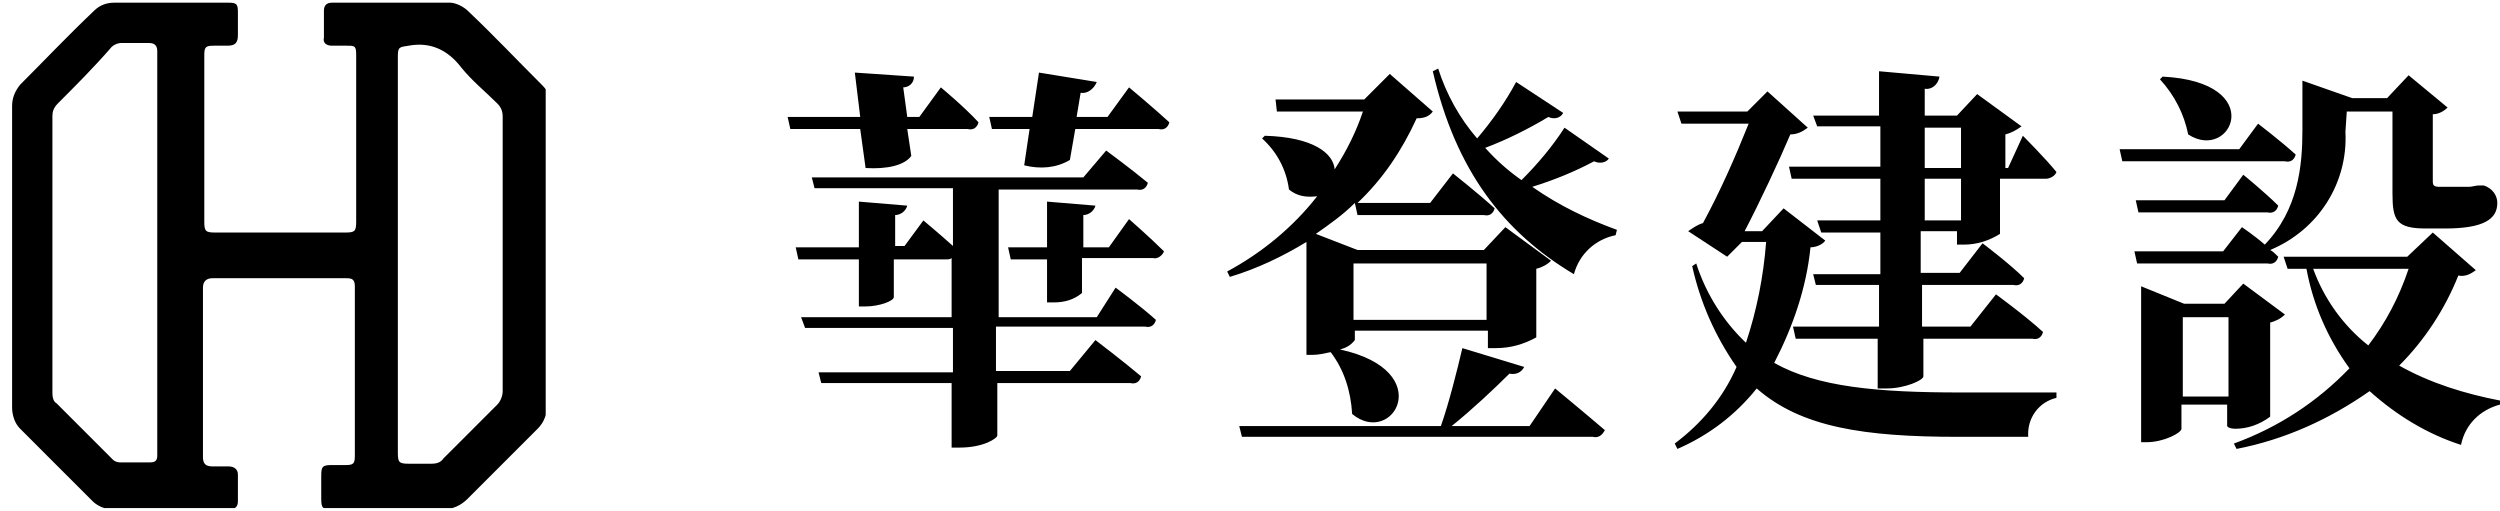
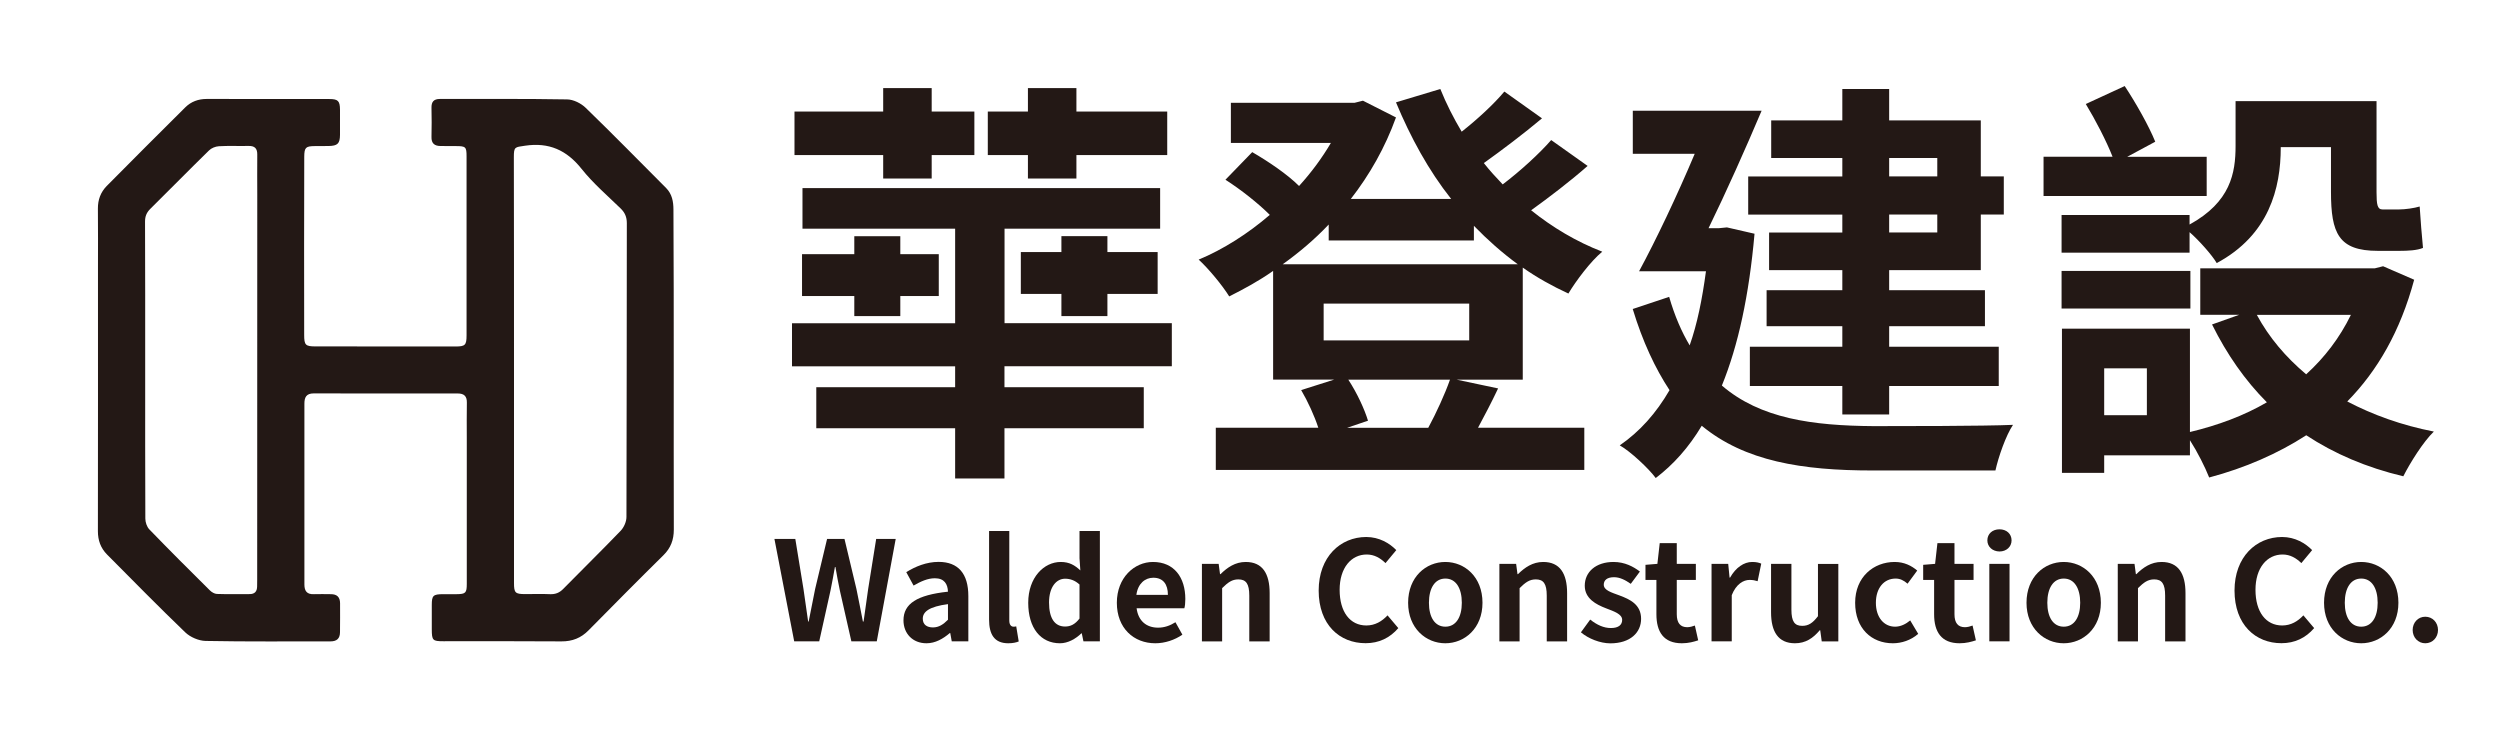
- <svg xmlns="http://www.w3.org/2000/svg" xmlns:xlink="http://www.w3.org/1999/xlink" version="1.1" id="HD_logo.svg" x="0px" y="0px" viewBox="0 0 186 38" style="enable-background:new 0 0 186 38;" xml:space="preserve">
+ <svg xmlns="http://www.w3.org/2000/svg" xmlns:xlink="http://www.w3.org/1999/xlink" version="1.1" id="圖層_1" x="0px" y="0px" viewBox="0 0 3314.7 981.3" style="enable-background:new 0 0 3314.7 981.3;" xml:space="preserve">
  <style type="text/css">
- 	.st0{clip-path:url(#SVGID_2_);}
- 	.st1{fill-rule:evenodd;clip-rule:evenodd;}
+ 	.st0{fill:#231815;}
</style>
  <g>
    <defs>
-       <rect id="SVGID_1_" x="0.6" y="0.1" width="40" height="37.7" />
+       <path id="SVGID_1_" d="M893.3,491c0,70.4-0.1,140.7,0.1,211.1c0,13.6-4,24.5-13.9,34.2c-33.3,32.8-66.2,66.1-99.1,99.4    c-10,10.2-21.6,14.8-36,14.7c-52.2-0.4-104.3-0.2-156.5-0.2c-14.3,0-15.3-1.1-15.4-15.7c0-10.8,0-21.5,0-32.3    c0-12.6,1.8-14.3,14.8-14.4c6.1,0,12.1,0,18.2,0c11.8-0.1,13.4-1.7,13.4-13.5c0-64.6,0-129.3,0-193.9c0-15.5-0.2-31,0.1-46.5    c0.2-8.7-3.8-12.2-12.1-12.2c-63.6,0-127.2,0.1-190.9-0.1c-10,0-12.5,5.3-12.4,14.1c0.1,79.8,0.1,159.5,0,239.3    c0,8.7,3.4,13.2,12.6,12.8c7.4-0.3,14.8,0,22.2,0c8.3-0.1,12.5,3.8,12.5,12.2c0,12.8,0.1,25.6-0.1,38.4c-0.1,8.2-4.2,12-12.7,12    c-55.2-0.1-110.4,0.5-165.6-0.6c-9.1-0.2-20.2-5-26.8-11.3c-35.2-33.8-69.4-68.7-103.8-103.3c-8.4-8.5-12.1-18.7-12.1-30.9    c0.2-116.5,0.1-232.9,0.1-349.4c0-26.1,0.2-52.2-0.1-78.2c-0.1-11.8,3.6-21.8,11.7-30.1c34.6-34.9,69.3-69.7,104.2-104.3    c7.7-7.6,17.3-11.1,28.3-11.1c54.2,0.1,108.4,0,162.6,0.1c11.6,0,14.1,2.5,14.2,14.2c0.1,11.1,0.1,22.2,0,33.3    c-0.1,11.6-3.2,14.6-15.2,14.8c-6.1,0.1-12.1,0-18.2,0.1c-12,0.1-13.9,1.8-14,14.1c-0.1,39.4-0.2,78.8-0.2,118.1    c0,39.4,0,78.8,0.1,118.1c0,13.5,1.7,15.3,15,15.3c61.9,0.1,123.9,0.1,185.8,0.1c12.7,0,14.5-1.9,14.5-14.8    c0-79.1,0-158.2,0-237.3c0-12.6-1.1-13.6-14.1-13.6c-6.7,0-13.5-0.1-20.2-0.1c-8.1,0-12.5-3.4-12.2-12.2c0.3-12.8,0.3-25.6,0-38.4    c-0.2-7.9,2.9-11.8,11.2-11.8c56.2,0.1,112.4-0.4,168.6,0.6c8.4,0.1,18.6,5.2,24.8,11.3c36,34.9,71.1,70.7,106.5,106.2    c7.9,8,9.7,18,9.7,28.8C893.3,348.9,893.3,419.9,893.3,491z M681.5,490.3c0,94.2,0,188.5,0,282.7c0,13,1.6,14.6,14.4,14.7    c11.1,0,22.2-0.4,33.3,0.1c7.3,0.3,12.7-1.9,17.8-7.2c25.2-25.7,51-50.9,75.9-76.8c4.3-4.5,7.7-12.1,7.7-18.3    c0.4-129.9,0.3-259.8,0.5-389.7c0-8.1-2.6-14-8.3-19.5c-17.6-17.1-36.5-33.3-51.7-52.4c-19.9-25-43.4-35.4-75-30.7    c-13.6,2-14.8,1.3-14.8,15.4C681.5,302.5,681.5,396.4,681.5,490.3z M192.5,490.7c0,65.6-0.1,131.2,0.2,196.9    c0,4.8,2,10.8,5.2,14.2c26.4,27.3,53.3,54.2,80.3,80.9c2.4,2.4,6.2,4.7,9.4,4.8c14.5,0.5,28.9,0.2,43.4,0.2c6.7,0,9.8-3.5,9.9-10    c0-3,0.1-6.1,0.1-9.1c0.1-170.1,0.1-340.1,0.1-510.2c0-17.8-0.2-35.7,0-53.5c0.1-8.1-3.4-11.6-11.6-11.4    c-13.1,0.3-26.3-0.4-39.4,0.4c-4.5,0.3-9.8,2.4-13,5.6C251,225,225.3,251.2,199.2,277c-4.9,4.9-6.9,9.9-6.9,16.8    C192.6,359.5,192.5,425.1,192.5,490.7z" />
    </defs>
-     <clipPath id="SVGID_2_">
+     <use xlink:href="#SVGID_1_" style="overflow:visible;fill:#231815;" />
+     <clipPath id="SVGID_00000042010934479749442580000005290773163699166093_">
      <use xlink:href="#SVGID_1_" style="overflow:visible;" />
    </clipPath>
-     <path class="st0" d="M40.7,19c0,3.7,0,7.4,0,11.1c0,0.7-0.2,1.3-0.7,1.8c-1.7,1.7-3.5,3.5-5.2,5.2c-0.5,0.5-1.1,0.8-1.9,0.8   c-2.7,0-5.5,0-8.2,0c-0.7,0-0.8-0.1-0.8-0.8c0-0.6,0-1.1,0-1.7c0-0.7,0.1-0.8,0.8-0.8c0.3,0,0.6,0,1,0c0.6,0,0.7-0.1,0.7-0.7   c0-3.4,0-6.8,0-10.2c0-0.8,0-1.6,0-2.4c0-0.5-0.2-0.6-0.6-0.6c-3.3,0-6.7,0-10,0c-0.5,0-0.7,0.3-0.7,0.7c0,4.2,0,8.4,0,12.6   c0,0.5,0.2,0.7,0.7,0.7c0.4,0,0.8,0,1.2,0c0.4,0,0.7,0.2,0.7,0.6c0,0.7,0,1.3,0,2c0,0.4-0.2,0.6-0.7,0.6c-2.9,0-5.8,0-8.7,0   c-0.5,0-1.1-0.3-1.4-0.6c-1.8-1.8-3.6-3.6-5.4-5.4c-0.4-0.4-0.6-1-0.6-1.6c0-6.1,0-12.2,0-18.3c0-1.4,0-2.7,0-4.1   c0-0.6,0.2-1.1,0.6-1.6c1.8-1.8,3.6-3.7,5.5-5.5c0.4-0.4,0.9-0.6,1.5-0.6c2.8,0,5.7,0,8.5,0c0.6,0,0.7,0.1,0.7,0.7   c0,0.6,0,1.2,0,1.7c0,0.6-0.2,0.8-0.8,0.8c-0.3,0-0.6,0-1,0c-0.6,0-0.7,0.1-0.7,0.7c0,2.1,0,4.1,0,6.2c0,2.1,0,4.1,0,6.2   c0,0.7,0.1,0.8,0.8,0.8c3.2,0,6.5,0,9.7,0c0.7,0,0.8-0.1,0.8-0.8c0-4.1,0-8.3,0-12.4c0-0.7-0.1-0.7-0.7-0.7c-0.4,0-0.7,0-1.1,0   c-0.4,0-0.7-0.2-0.6-0.6c0-0.7,0-1.3,0-2c0-0.4,0.2-0.6,0.6-0.6c2.9,0,5.9,0,8.8,0c0.4,0,1,0.3,1.3,0.6c1.9,1.8,3.7,3.7,5.6,5.6   c0.4,0.4,0.5,0.9,0.5,1.5C40.7,11.5,40.7,15.2,40.7,19 M29.6,18.9c0,4.9,0,9.9,0,14.8c0,0.7,0.1,0.8,0.8,0.8c0.6,0,1.2,0,1.7,0   c0.4,0,0.7-0.1,0.9-0.4c1.3-1.3,2.7-2.7,4-4c0.2-0.2,0.4-0.6,0.4-1c0-6.8,0-13.6,0-20.4c0-0.4-0.1-0.7-0.4-1   C36.1,6.8,35.1,6,34.3,5c-1-1.3-2.3-1.9-3.9-1.6c-0.7,0.1-0.8,0.1-0.8,0.8C29.6,9.1,29.6,14,29.6,18.9 M3.9,19c0,3.4,0,6.9,0,10.3   c0,0.3,0.1,0.6,0.3,0.7c1.4,1.4,2.8,2.8,4.2,4.2c0.1,0.1,0.3,0.2,0.5,0.2c0.8,0,1.5,0,2.3,0c0.4,0,0.5-0.2,0.5-0.5   c0-0.2,0-0.3,0-0.5c0-8.9,0-17.8,0-26.8c0-0.9,0-1.9,0-2.8c0-0.4-0.2-0.6-0.6-0.6c-0.7,0-1.4,0-2.1,0c-0.2,0-0.5,0.1-0.7,0.3   C7,5,5.6,6.4,4.3,7.7C4,8,3.9,8.3,3.9,8.6C3.9,12.1,3.9,15.5,3.9,19" />
  </g>
-   <path id="華登建設" class="st1" d="M64.4,12.5c1.6,0.1,2.9-0.2,3.4-0.9l-0.3-2h4.5c0.4,0.1,0.7-0.1,0.8-0.5  C71.8,8,70,6.5,70,6.5l-1.6,2.2h-0.9l-0.3-2.2C67.6,6.5,68,6.2,68,5.7l-4.4-0.3L64,8.7h-5.4l0.2,0.9h5.2L64.4,12.5z M81.6,23.6h-7.3  v-9.5h10.3c0.4,0.1,0.7-0.1,0.8-0.5c-1.2-1-3.1-2.4-3.1-2.4l-1.7,2H60.4l0.2,0.8h10.3v4.3c-1-0.9-2.2-1.9-2.2-1.9l-1.4,1.9h-0.7V16  c0.4,0,0.8-0.3,0.9-0.7L63.9,15v3.4h-4.7l0.2,0.9h4.5v3.5h0.5c1,0,2.1-0.4,2.1-0.7v-2.8h3.9c0.1,0,0.3,0,0.4-0.1v4.4H59.6l0.3,0.8  h11v3.3h-10l0.2,0.8h9.7v4.8h0.6c1.8,0,2.8-0.7,2.8-0.9v-3.9h9.9c0.4,0.1,0.7-0.1,0.8-0.5c-1.3-1.1-3.4-2.7-3.4-2.7l-1.9,2.3h-5.5  v-3.3h11.1c0.4,0.1,0.7-0.1,0.8-0.5c-1.1-1-3-2.4-3-2.4L81.6,23.6z M82.5,18.4h-1.9V16c0.4,0,0.8-0.3,0.9-0.7L77.9,15v3.4h-2.9  l0.2,0.9h2.7v3.2h0.5c0.8,0,1.5-0.2,2.1-0.7v-2.6h5.3c0.3,0.1,0.7-0.2,0.8-0.5c-1-1-2.6-2.4-2.6-2.4L82.5,18.4z M82.4,8.7h-2.3  l0.3-1.8c0.5,0.1,1-0.3,1.2-0.8l-4.3-0.7l-0.5,3.3h-3.2l0.2,0.9h2.8l-0.4,2.7c1.2,0.3,2.4,0.2,3.4-0.4l0.4-2.3h6.2  c0.4,0.1,0.7-0.1,0.8-0.5C85.8,8,84,6.5,84,6.5L82.4,8.7z M110.6,19.6v4.2h-9.9v-4.2H110.6L110.6,19.6z M97.2,26.4h0.5  c0.4,0,0.8-0.1,1.3-0.2c1,1.3,1.5,2.9,1.6,4.6c3,2.5,6.4-3.2-0.9-4.8c0.4-0.1,0.8-0.3,1.1-0.7v-0.7h9.9v1.3h0.6c1.1,0,2.1-0.3,3-0.8  v-5.1c0.4-0.1,0.8-0.3,1.1-0.6l-3.4-2.5l-1.6,1.7h-9.4l-3.1-1.2c1-0.7,2-1.4,2.9-2.3L101,16h9.4c0.4,0.1,0.7-0.1,0.8-0.5  c-1.2-1.1-3.1-2.6-3.1-2.6l-1.7,2.2h-5.4c1.9-1.8,3.3-3.9,4.4-6.3c0.5,0,0.9-0.1,1.2-0.5l-3.2-2.8l-1.9,1.9h-6.6L95,8.3h6.4  c-0.5,1.5-1.2,2.9-2.1,4.3c-0.1-1.2-1.6-2.4-5.2-2.5l-0.2,0.2c1.1,1,1.8,2.3,2,3.8c0.6,0.5,1.3,0.6,2.1,0.5  c-1.8,2.3-4.1,4.2-6.7,5.6l0.2,0.4c2-0.6,3.9-1.5,5.7-2.6L97.2,26.4L97.2,26.4z M113.8,31.7H108c1.5-1.2,3.2-2.8,4.3-3.9  c0.5,0.1,0.9-0.1,1.1-0.5l-4.6-1.4c-0.4,1.7-1,4.1-1.6,5.8h-15l0.2,0.8h26.1c0.4,0.1,0.7-0.1,0.9-0.5c-1.4-1.2-3.7-3.1-3.7-3.1  L113.8,31.7z M116.4,9.5c-0.9,1.4-2,2.7-3.2,3.9c-1-0.7-1.9-1.5-2.7-2.4c1.6-0.6,3.2-1.4,4.7-2.3c0.4,0.2,0.9,0.1,1.1-0.3l-3.5-2.3  c-0.8,1.5-1.8,2.9-2.9,4.2c-1.3-1.5-2.3-3.3-2.9-5.2l-0.4,0.2c1.7,7.4,5.3,12,10.5,15.1c0.4-1.5,1.6-2.6,3.1-2.9l0.1-0.4  c-2.2-0.8-4.3-1.8-6.3-3.2c1.6-0.5,3.1-1.1,4.6-1.9c0.4,0.2,0.9,0.1,1.1-0.2L116.4,9.5z M132.7,15.5l-1.6,1.7h-1.3  c1.1-2.1,2.6-5.3,3.4-7.2c0.5,0,0.9-0.2,1.3-0.5l-3-2.7l-1.5,1.5h-5.2l0.3,0.9h5c-1,2.5-2.1,5-3.4,7.4c-0.4,0.1-0.8,0.4-1.1,0.6  l2.9,1.9l1.1-1.1h1.8c-0.2,2.6-0.7,5.1-1.5,7.5c-1.7-1.6-3-3.7-3.7-5.9l-0.3,0.2c0.6,2.7,1.7,5.2,3.3,7.5c-1,2.3-2.6,4.2-4.6,5.7  l0.2,0.4c2.3-1,4.3-2.5,5.9-4.5c3.3,2.9,8,3.6,15,3.6h5.2c-0.1-1.4,0.8-2.6,2.1-2.9v-0.4c-1.9,0-5.5,0-7.1,0  c-6.2,0-10.7-0.4-13.9-2.2c1.4-2.7,2.4-5.6,2.7-8.6c0.4,0,0.9-0.2,1.1-0.5L132.7,15.5z M145.9,16.4h-2.7v-3.1h2.7V16.4z M143.2,9.5  h2.7v3h-2.7V9.5z M149.4,12.5h-0.2V10c0.4-0.1,0.8-0.3,1.2-0.6L147.1,7l-1.5,1.6h-2.4v-2c0.5,0.1,1-0.3,1.1-0.9l-4.5-0.4v3.3h-4.9  l0.3,0.8h4.7v3h-6.8l0.2,0.9h6.6v3.1h-4.7l0.3,0.9h4.4v3.1h-5l0.2,0.8h4.7v3.1h-6.4l0.2,0.9h6.1v3.7h0.7c1.3,0,2.7-0.6,2.7-0.9v-2.8  h8.1c0.4,0.1,0.7-0.1,0.8-0.5c-1.3-1.2-3.5-2.8-3.5-2.8l-1.9,2.4h-3.6v-3.1h6.8c0.4,0.1,0.7-0.1,0.8-0.5c-1.1-1.1-3.1-2.6-3.1-2.6  l-1.7,2.2h-2.9v-3.1h2.7v1h0.5c1,0,1.9-0.3,2.7-0.8v-4.1h3.4c0.3,0,0.7-0.2,0.8-0.5c-0.8-1-2.5-2.7-2.5-2.7L149.4,12.5z M160.7,5.9  c1.1,1.2,1.8,2.6,2.1,4.1c3.2,2.1,6-3.9-1.9-4.3L160.7,5.9z M166.6,11.1h-8.9l0.2,0.9H170c0.4,0.1,0.7-0.1,0.8-0.5  c-1.1-1-2.8-2.3-2.8-2.3L166.6,11.1z M158.9,14.9l0.2,0.9h9.6c0.4,0.1,0.7-0.1,0.8-0.5c-1-1-2.6-2.3-2.6-2.3l-1.4,1.9H158.9  L158.9,14.9z M174.6,8.3h3.4v6.1c0,2,0.3,2.6,2.5,2.6h1.4c2.9,0,3.9-0.7,3.9-1.9c0-0.6-0.4-1.1-1-1.3l-0.1,0h-0.3  c-0.2,0-0.5,0.1-0.7,0.1c-0.1,0-0.4,0-0.6,0h-1.6c-0.4,0-0.5-0.1-0.5-0.4v-5c0.4,0,0.8-0.2,1.1-0.5l-2.9-2.4l-1.6,1.7h-2.6l-3.7-1.3  v3.7c0,2.6-0.3,5.9-2.8,8.5c-0.8-0.7-1.7-1.3-1.7-1.3l-1.4,1.8h-6.6l0.2,0.9h9.7c0.4,0.1,0.7-0.1,0.8-0.5c-0.2-0.2-0.4-0.4-0.6-0.5  c3.6-1.5,5.8-5,5.6-8.8L174.6,8.3L174.6,8.3z M162.4,29.5v-5.9h3.4v5.9H162.4z M166.3,31.9c0.9,0,1.8-0.3,2.6-0.9v-7  c0.4-0.1,0.8-0.3,1.1-0.6l-3.1-2.3l-1.4,1.5h-3l-3.2-1.3v11.6h0.4c1.3,0,2.6-0.7,2.6-1v-1.8h3.4v1.6  C165.8,31.9,166.3,31.9,166.3,31.9z M179.2,20c-0.7,2.1-1.7,4-3,5.7c-1.9-1.5-3.3-3.5-4.1-5.7H179.2z M181,17.3l-1.9,1.8h-9.2  l0.3,0.9h1.4c0.5,2.7,1.6,5.2,3.2,7.4c-2.4,2.5-5.3,4.4-8.6,5.6l0.2,0.4c3.6-0.7,6.9-2.2,9.9-4.3c2,1.8,4.3,3.2,6.8,4  c0.3-1.5,1.4-2.6,2.9-3l0-0.3c-2.6-0.5-5.2-1.3-7.5-2.6c1.9-1.9,3.4-4.2,4.4-6.7c0.5,0.1,0.9-0.1,1.3-0.4L181,17.3z" />
+   <g>
+     <path class="st0" d="M1331.8,485.7v27.7h184.7v54.4h-184.7v66.6h-65.4v-66.6h-184.1v-54.4h184.1v-27.7h-216.3v-57.1h216.3V303.2   H1064v-53.8h474.2v53.8h-206.3v125.3h221.8v57.1H1331.8z M1171,205.6h-117.6v-57.7H1171v-31.1h64.3v31.1h56.6v57.7h-56.6v31.1H1171   V205.6z M1193.7,313.2V337h51v55.5h-51v26.6h-61v-26.6h-69.3V337h69.3v-23.8H1193.7z M1362.9,205.6h-53.2v-57.7h53.2v-31.1h64.3   v31.1h120.4v57.7h-120.4v31.1h-64.3V205.6z M1407.3,419.1v-29.4h-53.8v-55.5h53.8v-21.1h61v21.1h66.6v55.5h-66.6v29.4H1407.3z" />
+     <path class="st0" d="M2019,503.4h-87.6l54.9,11.6c-8.9,18.9-18.3,36.6-26.6,52.1h140.9v56h-488.6v-56h135.9   c-5-15.5-13.9-34.9-22.7-49.9l43.8-13.9h-81V359.2c-18.9,13.3-38.3,23.8-58.2,33.8c-8.9-14.4-27.2-36.6-40.5-48.8   c32.2-13.3,65.4-34.4,94.3-59.3c-15.5-15.5-38.8-33.8-58.8-46.6l35.5-36.6c21.1,12.2,46.6,29.4,62.1,44.9   c16.6-18.3,30.5-37.2,42.2-57.1h-132.6v-53.2H1796l11.1-2.8l43.8,22.2c-14.4,39.9-34.9,76-59.9,108.1h133.1   c-29.9-37.7-53.8-81.5-73.2-128.1l58.8-17.7c7.8,19.4,17.7,38.8,28.3,56.6c21.1-16.6,42.7-36.6,56.6-53.2l49.9,35.5   c-24.4,20.5-53.2,42.2-77.1,59.3c7.8,10,16.1,18.9,25,28.3c23.3-17.7,48.3-40.5,64.3-58.8L2105,220c-23.3,20.5-51,41.6-74.9,58.8   c28.3,22.7,59.9,41.6,94.3,54.9c-15.5,12.8-34.9,38.8-44.9,55.5c-21.6-10-41.6-21.1-60.5-34.4V503.4z M1761.7,297.7   c-18.9,20-39.4,37.2-61,52.7h311.7c-21.1-15.5-39.9-32.2-58.2-51v19.4h-192.5V297.7z M1948,402.5h-193v48.8h193V402.5z    M1893.7,567.2c10.5-19.4,22.2-44.9,28.8-63.8h-134.8c11.6,17.7,21.6,39.4,26.1,54.4l-27.7,9.4H1893.7z" />
+     <path class="st0" d="M2326.3,309.9c-7.2,81.5-21.6,148.1-43.3,201.3c51,43.8,119.8,53.2,201.3,53.8c32.2,0,147,0,184.7-1.7   c-9.4,13.9-19.4,42.7-23.3,60.5h-163.1c-93.2,0-169.2-12.2-226.3-59.3c-17.2,28.8-37.7,51.6-61,69.3c-9.4-12.8-33.8-35.5-47.7-43.3   c26.6-18.3,48.3-42.7,66-73.2c-18.9-28.8-35.5-63.8-48.8-107.6l48.3-16.1c7.2,25,16.6,46.6,27.2,64.3c10-28.3,16.6-61,21.6-98.2   h-88.7c22.2-41,50.5-100.4,73.8-155.8h-82.1v-57.1h170.8c-21.1,49.9-47.1,108.1-70.4,155.8h13.3l11.1-1.1L2326.3,309.9z    M2442.7,209.5h-94.3v-49.9h94.3V118h62.1v41.6h121.5v74.3h30.5v50.5h-30.5v73.8h-121.5v26.6h127v47.7h-127v27.2h145.3v52.1h-145.3   v37.7h-62.1v-37.7h-122.6v-52.1h122.6v-27.2h-100.4v-47.7h100.4v-26.6h-97.1v-49.9h97.1v-23.8h-124.8v-50.5h124.8V209.5z    M2504.8,209.5v24.4h63.8v-24.4H2504.8z M2568.6,284.4h-63.8v23.8h63.8V284.4z" />
+     <path class="st0" d="M2925.8,259.9h-216.3v-52.1h91.5c-8.3-21.1-22.7-48.8-35.5-69.9l51.6-23.8c15,22.7,32.2,53.2,40.5,73.8   l-37.2,20h105.4V259.9z M2903.1,297.7c54.4-29.9,61-68.2,61-104.3v-59.3H3151V255c0,16.1,1.1,22.7,7.8,22.7h22.2   c7.8,0,20-1.7,27.2-3.9c1.1,16.6,2.8,39.4,4.4,54.9c-7.8,3.3-20,3.9-31.1,3.9h-28.8c-52.1,0-62.1-23.3-62.1-78.2v-59.3H3024v0.6   c0,53.8-15.5,115.9-84.9,153.1c-6.1-10.5-23.3-29.9-36-41v27.2h-169.7v-49.9h169.7V297.7z M2904.2,409.1h-170.8v-49.9h170.8V409.1z    M3200.9,370.9c-18.3,68.2-48.8,120.9-88.7,161.4c33.8,17.7,72.1,31.6,114.8,39.9c-13.9,13.3-31.6,41.6-40.5,59.3   c-48.8-11.6-91.5-29.9-128.7-54.4c-37.7,24.4-81,43.3-128.7,56c-5.5-13.9-15.5-33.8-25.5-49.4v20h-113.7v23.3h-56V435.8h169.7v137   c37.2-8.9,71.5-21.6,102-39.4c-28.8-28.8-53.2-63.8-72.7-103.2l36-12.8h-51.6v-61.6h231.3l11.1-2.8L3200.9,370.9z M2846.5,488.4   h-56.6v62.1h56.6V488.4z M2992.3,417.5c16.1,29.9,38.3,56,65.4,78.8c24.4-22.2,44.4-48.3,59.3-78.8H2992.3z" />
+   </g>
+   <g>
+     <path class="st0" d="M1026.8,714.6h27.7l10.8,66.2c2,14.3,4.2,28.8,6.2,43.3h0.7c2.8-14.5,5.7-29.2,8.6-43.3l15.8-66.2h23.1   l15.8,66.2c2.9,13.9,5.7,28.6,8.6,43.3h0.9c2-14.7,4-29.2,6.1-43.3l10.6-66.2h25.9l-25.1,135.7h-33.7l-15.2-67.1   c-2.2-10.6-4.2-21.1-5.9-31.4h-0.7c-1.8,10.3-3.7,20.7-5.9,31.4l-14.9,67.1H1053L1026.8,714.6z" />
+     <path class="st0" d="M1197.9,822.5c0-22,17.8-33.6,59-38c-0.4-10.1-4.8-17.8-17.4-17.8c-9.5,0-18.7,4.2-28.2,9.7l-9.7-17.8   c12.1-7.5,26.8-13.6,42.9-13.6c26,0,39.4,15.6,39.4,45.3v60h-22l-2-11h-0.5c-9,7.7-19.3,13.6-31,13.6   C1210,852.9,1197.9,839.9,1197.9,822.5z M1256.9,821.7V801c-24.9,3.3-33.4,10.1-33.4,19.3c0,8.1,5.7,11.6,13.6,11.6   C1244.8,831.8,1250.5,828.1,1256.9,821.7z" />
+     <path class="st0" d="M1311.4,821.5V704h26.8v118.8c0,6.1,2.9,8.1,5.5,8.1c1.1,0,1.8,0,3.7-0.4l3.3,20c-3.1,1.3-7.7,2.4-13.9,2.4   C1318,852.9,1311.4,840.6,1311.4,821.5z" />
+     <path class="st0" d="M1363.3,799.2c0-33.6,20.9-54.1,43.1-54.1c11.6,0,18.7,4.4,26,11.2l-1.1-16.1V704h27v146.3h-21.8l-2.2-10.6   h-0.5c-7.5,7.3-17.8,13.2-28.4,13.2C1379.8,852.9,1363.3,832.7,1363.3,799.2z M1431.3,820.1V775c-6.2-5.7-12.7-7.7-19.1-7.7   c-11.6,0-21.3,11-21.3,31.5c0,21.3,7.7,31.9,21.3,31.9C1419.4,830.7,1425.4,827.8,1431.3,820.1z" />
+     <path class="st0" d="M1480.8,799.2c0-33.4,23.3-54.1,47.9-54.1c28.2,0,42.9,20.7,42.9,49.1c0,5-0.5,9.9-1.3,12.3H1507   c2.2,16.9,13.2,25.7,28.4,25.7c8.4,0,15.8-2.6,23.1-7.2l9.2,16.5c-10.1,7-23.1,11.4-35.9,11.4   C1503.2,852.9,1480.8,832.9,1480.8,799.2z M1548.5,788.7c0-13.9-6.2-22.7-19.4-22.7c-10.8,0-20.4,7.7-22.4,22.7H1548.5z" />
+     <path class="st0" d="M1593.8,747.6h22l1.8,13.6h0.7c9-8.8,19.4-16.1,33.4-16.1c22.2,0,31.7,15.4,31.7,41.3v64h-27v-60.7   c0-15.8-4.4-21.5-14.5-21.5c-8.4,0-13.8,4-21.5,11.6v70.6h-26.8V747.6z" />
+     <path class="st0" d="M1748.4,783c0-44.7,28.8-71,63.1-71c17.2,0,31,8.3,39.8,17.4l-14.3,17.2c-6.8-6.6-14.7-11.4-24.9-11.4   c-20.5,0-35.9,17.6-35.9,46.8c0,29.5,13.9,47.3,35.4,47.3c11.6,0,20.7-5.5,28.1-13.4l14.3,16.9c-11.2,13-25.7,20-43.3,20   C1776.2,852.9,1748.4,828.3,1748.4,783z" />
+     <path class="st0" d="M1867,799.2c0-34.3,23.7-54.1,49.3-54.1c25.7,0,49.3,19.8,49.3,54.1c0,33.9-23.7,53.7-49.3,53.7   C1890.7,852.9,1867,833.1,1867,799.2z M1938.2,799.2c0-19.4-7.9-32.1-21.8-32.1c-13.9,0-21.8,12.7-21.8,32.1   c0,19.3,7.9,31.7,21.8,31.7C1930.3,830.9,1938.2,818.4,1938.2,799.2z" />
+     <path class="st0" d="M1988.2,747.6h22l1.8,13.6h0.7c9-8.8,19.4-16.1,33.4-16.1c22.2,0,31.7,15.4,31.7,41.3v64h-27v-60.7   c0-15.8-4.4-21.5-14.5-21.5c-8.4,0-13.8,4-21.5,11.6v70.6h-26.8V747.6z" />
+     <path class="st0" d="M2096.1,838.4l12.3-16.9c9.2,7.2,18,11.2,27.5,11.2c10.3,0,14.9-4.4,14.9-10.8c0-7.7-10.6-11.2-21.5-15.4   c-13-5-28.1-12.8-28.1-29.9c0-18.5,15-31.5,38.1-31.5c15,0,26.4,6.2,35,12.7l-12.1,16.3c-7.3-5.1-14.5-8.8-22.2-8.8   c-9.2,0-13.6,4-13.6,9.9c0,7.5,10.1,10.3,20.9,14.3c13.6,5.1,28.6,11.9,28.6,31c0,18-14.1,32.5-40.9,32.5   C2121.4,852.9,2106.1,846.8,2096.1,838.4z" />
+     <path class="st0" d="M2196.2,814.4v-45.5h-14.5v-20l15.8-1.3l3.1-27.5h22.6v27.5h25.3v21.3h-25.3v45.5c0,11.7,4.8,17.2,13.9,17.2   c3.3,0,7.3-1.1,10.1-2.2l4.4,19.6c-5.5,1.8-12.7,3.9-21.6,3.9C2205.5,852.9,2196.2,837.5,2196.2,814.4z" />
+     <path class="st0" d="M2269.4,747.6h22l1.8,18.2h0.7c7.5-13.4,18.5-20.7,29.2-20.7c5.7,0,9,0.9,12.1,2.2l-4.8,23.3   c-3.5-1.1-6.4-1.7-10.6-1.7c-8.1,0-17.8,5.3-23.7,20.2v61.2h-26.8V747.6z" />
+     <path class="st0" d="M2348.2,811.8v-64.2h27v60.7c0,16,4.4,21.5,14.3,21.5c8.4,0,13.9-3.7,20.9-12.8v-69.3h27v102.7h-22l-2-14.7   h-0.7c-8.8,10.5-18.7,17.2-32.8,17.2C2357.7,852.9,2348.2,837.5,2348.2,811.8z" />
+     <path class="st0" d="M2459.7,799.2c0-34.3,24.6-54.1,52.4-54.1c12.7,0,22.4,5,29.9,11.4l-12.8,17.4c-5.1-4.4-9.9-6.8-15.8-6.8   c-15.6,0-26.2,12.7-26.2,32.1c0,19.3,10.6,31.7,25.5,31.7c7.3,0,14.3-3.5,20-8.3l10.6,17.8c-9.7,8.6-22.2,12.5-33.6,12.5   C2481.3,852.9,2459.7,833.1,2459.7,799.2z" />
+     <path class="st0" d="M2564.4,814.4v-45.5h-14.5v-20l15.8-1.3l3.1-27.5h22.6v27.5h25.3v21.3h-25.3v45.5c0,11.7,4.8,17.2,13.9,17.2   c3.3,0,7.3-1.1,10.1-2.2l4.4,19.6c-5.5,1.8-12.7,3.9-21.6,3.9C2573.8,852.9,2564.4,837.5,2564.4,814.4z" />
+     <path class="st0" d="M2635,716.5c0-8.8,6.8-14.7,16.1-14.7c9.2,0,16,5.9,16,14.7c0,8.4-6.8,14.7-16,14.7   C2641.8,731.1,2635,724.9,2635,716.5z M2637.6,747.6h26.8v102.7h-26.8V747.6z" />
+     <path class="st0" d="M2686.9,799.2c0-34.3,23.7-54.1,49.3-54.1c25.7,0,49.3,19.8,49.3,54.1c0,33.9-23.7,53.7-49.3,53.7   C2710.6,852.9,2686.9,833.1,2686.9,799.2z M2758.1,799.2c0-19.4-7.9-32.1-21.8-32.1c-13.9,0-21.8,12.7-21.8,32.1   c0,19.3,7.9,31.7,21.8,31.7C2750.2,830.9,2758.1,818.4,2758.1,799.2z" />
+     <path class="st0" d="M2808.1,747.6h22l1.8,13.6h0.7c9-8.8,19.4-16.1,33.4-16.1c22.2,0,31.7,15.4,31.7,41.3v64h-27v-60.7   c0-15.8-4.4-21.5-14.5-21.5c-8.4,0-13.8,4-21.5,11.6v70.6h-26.8V747.6z" />
+     <path class="st0" d="M2962.7,783c0-44.7,28.8-71,63.1-71c17.2,0,31,8.3,39.8,17.4l-14.3,17.2c-6.8-6.6-14.7-11.4-24.9-11.4   c-20.5,0-35.9,17.6-35.9,46.8c0,29.5,13.9,47.3,35.4,47.3c11.6,0,20.7-5.5,28.1-13.4l14.3,16.9c-11.2,13-25.7,20-43.3,20   C2990.6,852.9,2962.7,828.3,2962.7,783z" />
+     <path class="st0" d="M3081.4,799.2c0-34.3,23.7-54.1,49.3-54.1c25.7,0,49.3,19.8,49.3,54.1c0,33.9-23.7,53.7-49.3,53.7   C3105,852.9,3081.4,833.1,3081.4,799.2z M3152.5,799.2c0-19.4-7.9-32.1-21.8-32.1c-13.9,0-21.8,12.7-21.8,32.1   c0,19.3,7.9,31.7,21.8,31.7C3144.6,830.9,3152.5,818.4,3152.5,799.2z" />
+     <path class="st0" d="M3198.9,835.3c0-9.9,7.2-17.6,16.7-17.6c9.7,0,16.9,7.7,16.9,17.6s-7.2,17.6-16.9,17.6   C3206.1,852.9,3198.9,845.2,3198.9,835.3z" />
+   </g>
</svg>
